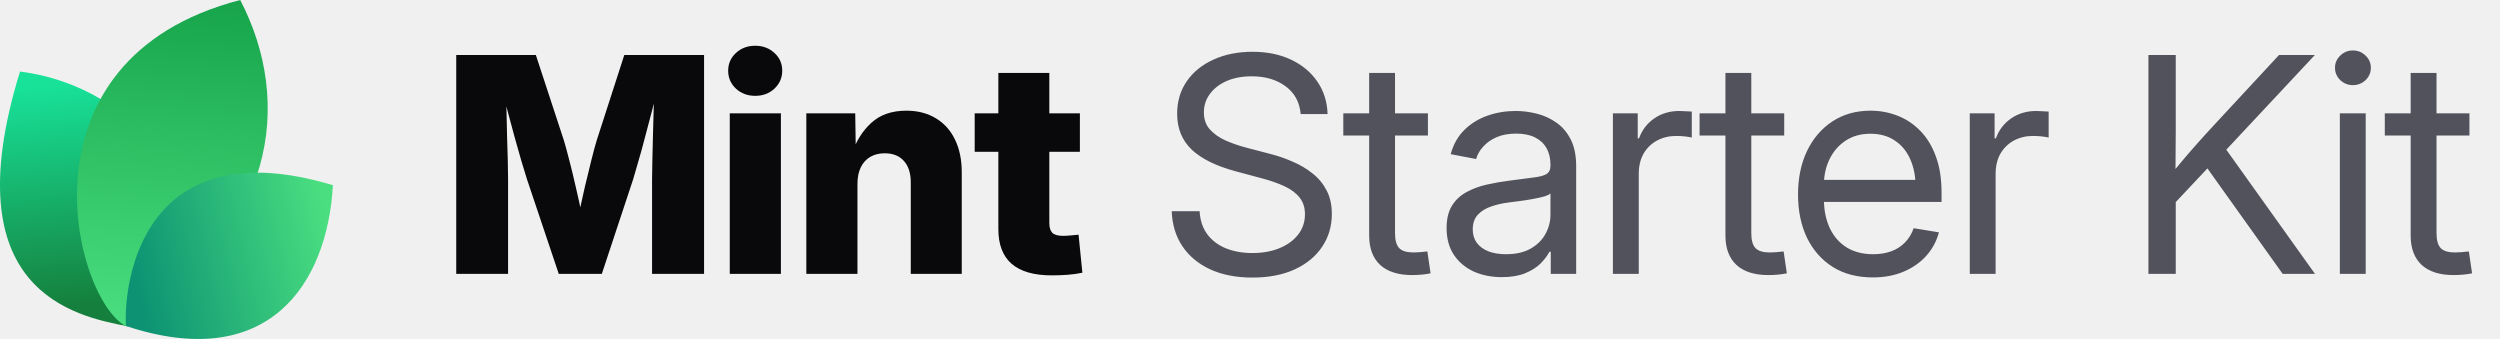
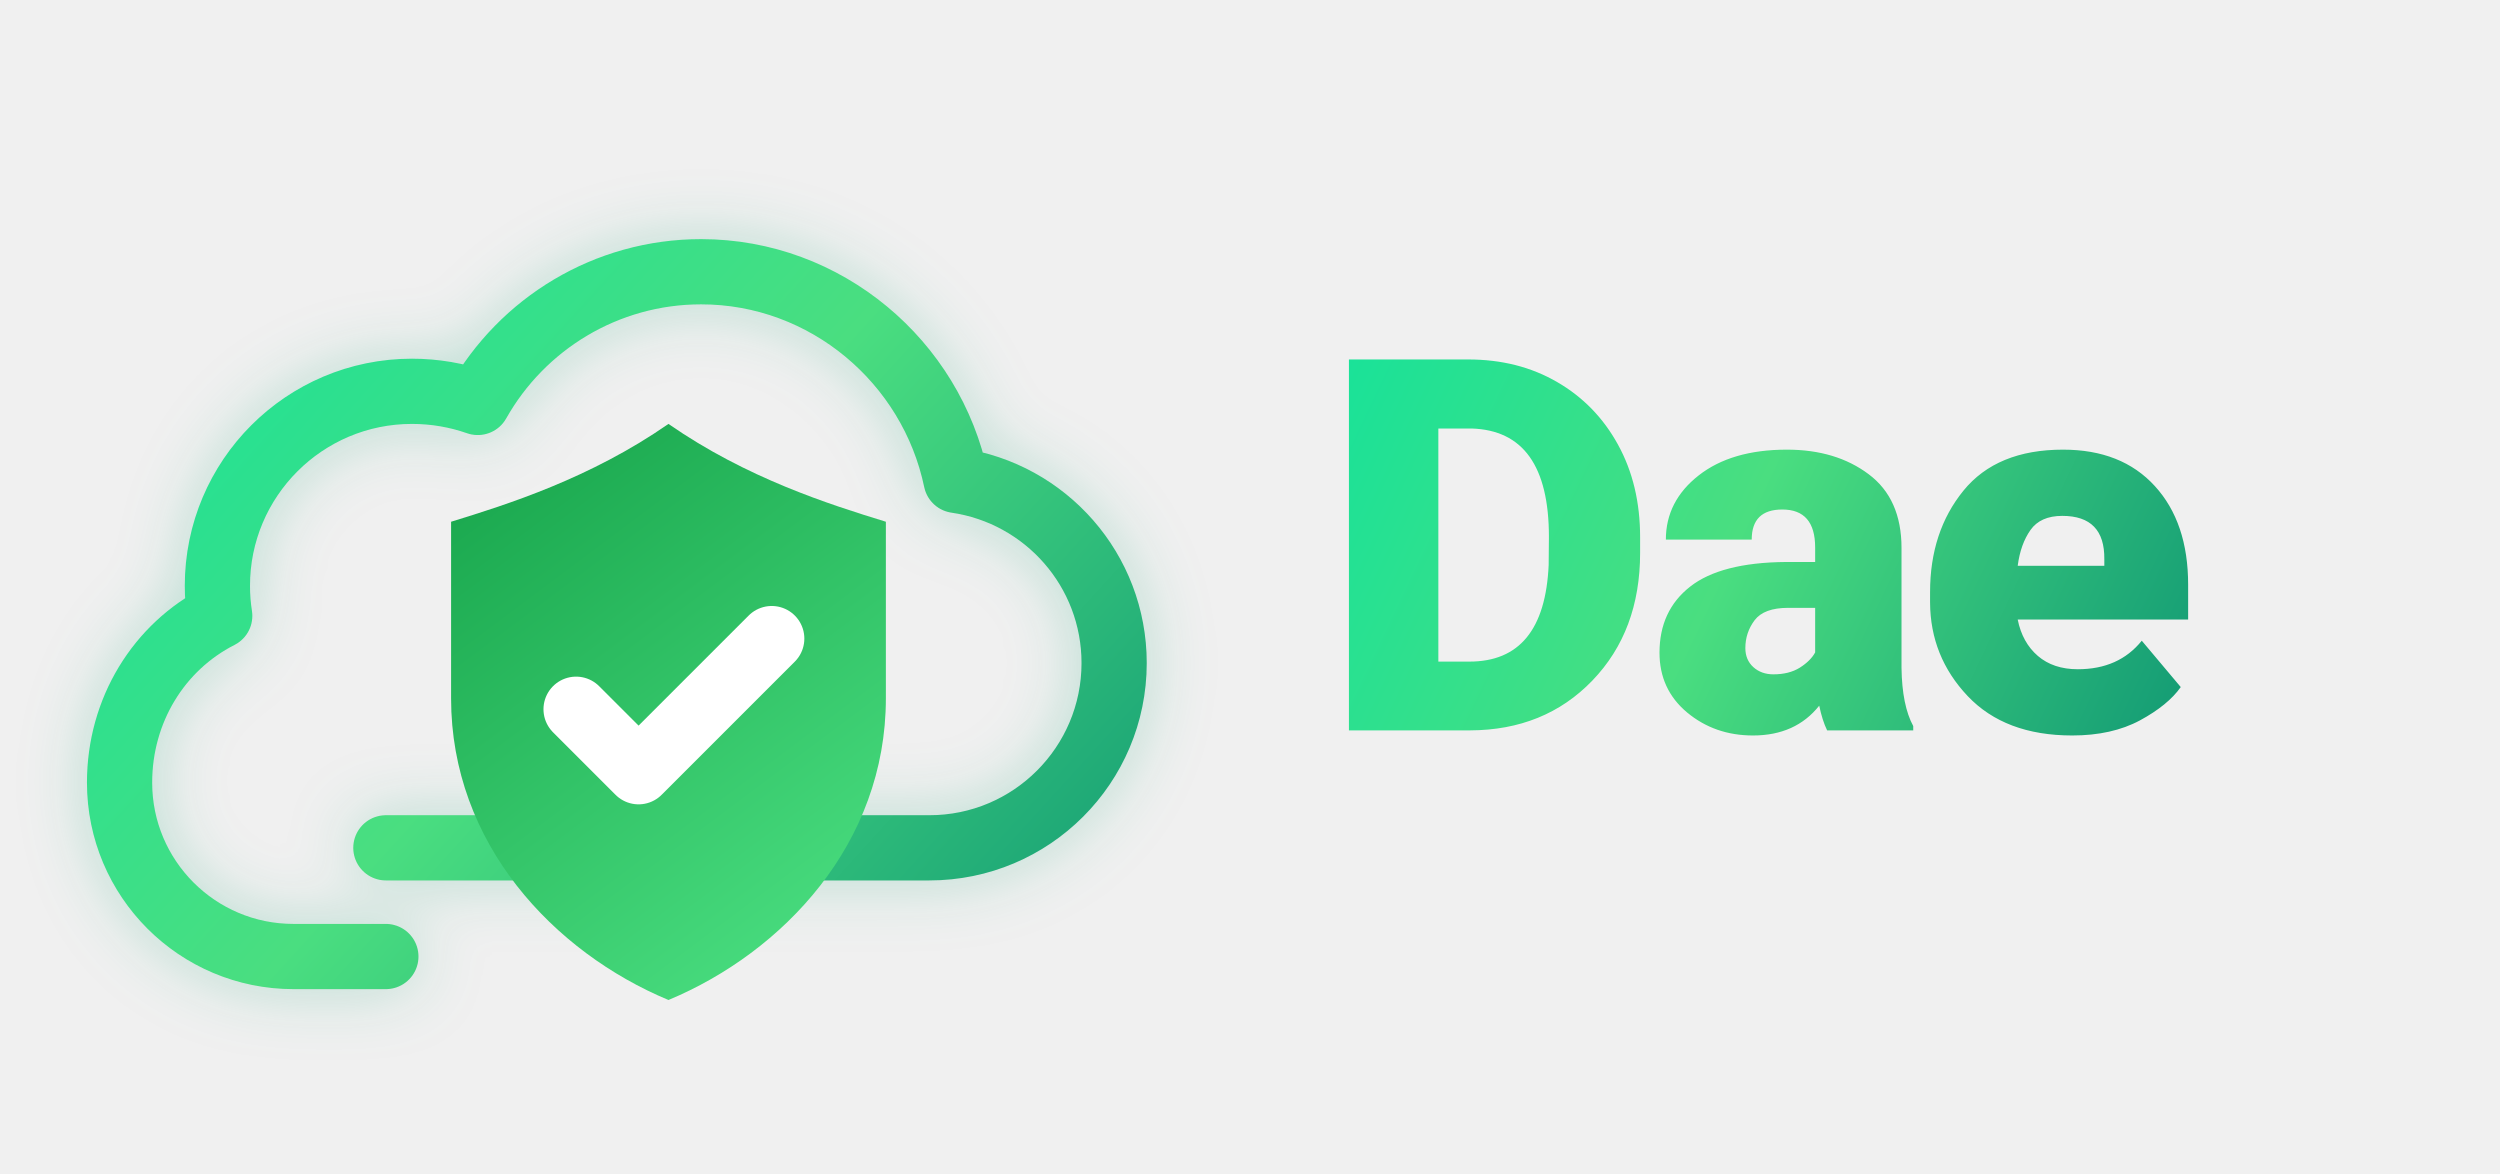
- <svg xmlns="http://www.w3.org/2000/svg" width="177" height="24" viewBox="0 0 177 24" fill="none">
-   <path d="M9.061 23.108C5.268 22.377 -3.391 20.627 1.417 5.064C9.634 6.099 16.973 14.064 9.061 23.108Z" fill="url(#paint0_linear_17557_2020)" />
-   <path d="M8.919 23.094C5.276 21.222 0.784 4.209 17.007 0C20.757 7.193 19.621 16.545 8.919 23.094Z" fill="url(#paint1_linear_17557_2020)" />
-   <path d="M8.914 23.079C8.735 19.882 10.159 9.085 23.57 13.111C23.181 20.123 18.984 26.418 8.914 23.079Z" fill="url(#paint2_linear_17557_2020)" />
-   <path d="M32.301 19.392V3.894H37.938L39.925 9.948C40.036 10.315 40.164 10.787 40.31 11.362C40.462 11.938 40.611 12.552 40.757 13.204C40.91 13.855 41.048 14.483 41.173 15.086C41.305 15.682 41.412 16.192 41.495 16.615H40.695C40.771 16.192 40.871 15.682 40.996 15.086C41.128 14.49 41.267 13.866 41.412 13.214C41.565 12.562 41.714 11.948 41.86 11.373C42.005 10.79 42.133 10.315 42.244 9.948L44.2 3.894H49.848V19.392H46.166V12.704C46.166 12.357 46.173 11.917 46.187 11.383C46.2 10.849 46.214 10.27 46.228 9.646C46.249 9.022 46.266 8.391 46.28 7.753C46.301 7.115 46.311 6.519 46.311 5.964H46.623C46.485 6.561 46.332 7.181 46.166 7.826C45.999 8.471 45.833 9.102 45.666 9.719C45.507 10.336 45.351 10.901 45.198 11.414C45.053 11.928 44.928 12.357 44.824 12.704L42.608 19.392H39.561L37.314 12.704C37.203 12.357 37.072 11.928 36.919 11.414C36.773 10.901 36.614 10.34 36.441 9.729C36.274 9.112 36.104 8.481 35.931 7.836C35.764 7.192 35.608 6.567 35.463 5.964H35.827C35.834 6.512 35.844 7.105 35.858 7.743C35.872 8.374 35.886 9.005 35.9 9.636C35.92 10.26 35.938 10.839 35.952 11.373C35.965 11.907 35.972 12.351 35.972 12.704V19.392H32.301ZM51.668 19.392V8.024H55.288V19.392H51.668ZM53.468 6.786C52.927 6.786 52.473 6.616 52.105 6.276C51.738 5.93 51.554 5.507 51.554 5.007C51.554 4.508 51.738 4.088 52.105 3.749C52.473 3.409 52.927 3.239 53.468 3.239C54.009 3.239 54.463 3.409 54.83 3.749C55.198 4.082 55.382 4.501 55.382 5.007C55.382 5.507 55.198 5.93 54.83 6.276C54.463 6.616 54.009 6.786 53.468 6.786ZM60.708 13.027V19.392H57.088V8.024H60.551L60.593 10.967H60.281C60.593 10.024 61.061 9.268 61.685 8.7C62.309 8.124 63.138 7.836 64.171 7.836C64.975 7.836 65.672 8.017 66.262 8.377C66.851 8.731 67.302 9.234 67.614 9.885C67.933 10.537 68.092 11.307 68.092 12.194V19.392H64.483V12.912C64.483 12.26 64.32 11.754 63.994 11.394C63.675 11.033 63.221 10.853 62.632 10.853C62.25 10.853 61.914 10.936 61.623 11.102C61.332 11.269 61.106 11.515 60.947 11.841C60.787 12.16 60.708 12.555 60.708 13.027ZM76.456 8.024V10.749H69.008V8.024H76.456ZM70.683 5.163H74.292V15.783C74.292 16.102 74.361 16.334 74.5 16.48C74.646 16.625 74.899 16.698 75.259 16.698C75.405 16.698 75.596 16.688 75.831 16.667C76.074 16.646 76.251 16.629 76.362 16.615L76.632 19.309C76.313 19.378 75.963 19.427 75.582 19.455C75.207 19.482 74.836 19.496 74.469 19.496C73.2 19.496 72.25 19.222 71.619 18.674C70.995 18.127 70.683 17.308 70.683 16.22V5.163Z" fill="#09090B" />
-   <path d="M88.667 19.652C87.523 19.652 86.528 19.458 85.682 19.07C84.843 18.681 84.188 18.137 83.716 17.437C83.245 16.736 82.992 15.908 82.957 14.951H84.933C84.968 15.596 85.148 16.14 85.474 16.584C85.8 17.021 86.24 17.354 86.795 17.582C87.35 17.804 87.974 17.915 88.667 17.915C89.388 17.915 90.026 17.801 90.581 17.572C91.143 17.343 91.583 17.024 91.902 16.615C92.228 16.199 92.391 15.717 92.391 15.169C92.391 14.698 92.266 14.306 92.017 13.994C91.767 13.675 91.413 13.408 90.956 13.193C90.498 12.978 89.954 12.787 89.323 12.621L87.502 12.132C86.123 11.765 85.082 11.255 84.382 10.603C83.689 9.944 83.342 9.095 83.342 8.055C83.342 7.174 83.571 6.404 84.028 5.746C84.486 5.087 85.117 4.577 85.921 4.217C86.726 3.849 87.645 3.666 88.678 3.666C89.718 3.666 90.63 3.853 91.413 4.227C92.204 4.602 92.824 5.122 93.275 5.787C93.726 6.446 93.965 7.209 93.993 8.076H92.089C92.013 7.23 91.656 6.574 91.018 6.11C90.387 5.638 89.586 5.403 88.615 5.403C87.95 5.403 87.36 5.513 86.847 5.735C86.341 5.957 85.946 6.262 85.661 6.651C85.377 7.032 85.235 7.469 85.235 7.961C85.235 8.447 85.377 8.849 85.661 9.168C85.946 9.48 86.317 9.74 86.774 9.948C87.232 10.149 87.724 10.319 88.251 10.457L89.884 10.884C90.439 11.023 90.977 11.206 91.496 11.435C92.023 11.657 92.495 11.934 92.911 12.267C93.334 12.593 93.67 12.995 93.92 13.474C94.17 13.945 94.294 14.504 94.294 15.149C94.294 16.015 94.066 16.788 93.608 17.468C93.157 18.148 92.512 18.681 91.673 19.07C90.834 19.458 89.832 19.652 88.667 19.652ZM101.097 8.024V9.594H95.106V8.024H101.097ZM96.937 5.163H98.767V16.521C98.767 17 98.865 17.347 99.059 17.562C99.26 17.77 99.6 17.874 100.078 17.874C100.21 17.874 100.366 17.867 100.546 17.853C100.733 17.832 100.903 17.815 101.056 17.801L101.285 19.351C101.097 19.392 100.886 19.423 100.65 19.444C100.414 19.465 100.189 19.475 99.974 19.475C98.996 19.475 98.244 19.236 97.717 18.758C97.197 18.272 96.937 17.579 96.937 16.677V5.163ZM106.33 19.621C105.595 19.621 104.932 19.489 104.343 19.226C103.754 18.955 103.285 18.564 102.939 18.05C102.592 17.53 102.419 16.896 102.419 16.147C102.419 15.495 102.547 14.965 102.804 14.556C103.06 14.146 103.403 13.828 103.833 13.599C104.263 13.363 104.742 13.186 105.269 13.068C105.796 12.95 106.333 12.857 106.881 12.787C107.574 12.69 108.132 12.617 108.555 12.569C108.978 12.52 109.287 12.441 109.481 12.33C109.675 12.212 109.772 12.014 109.772 11.737V11.654C109.772 11.203 109.679 10.815 109.492 10.489C109.311 10.163 109.041 9.91 108.68 9.729C108.32 9.549 107.872 9.459 107.338 9.459C106.805 9.459 106.34 9.546 105.945 9.719C105.556 9.892 105.241 10.118 104.998 10.395C104.755 10.665 104.593 10.953 104.509 11.258L102.71 10.915C102.897 10.222 103.22 9.65 103.677 9.199C104.135 8.748 104.679 8.412 105.31 8.19C105.941 7.968 106.607 7.857 107.307 7.857C107.8 7.857 108.295 7.92 108.795 8.044C109.301 8.169 109.765 8.381 110.188 8.679C110.611 8.97 110.951 9.369 111.208 9.875C111.464 10.374 111.593 11.005 111.593 11.768V19.392H109.793V17.822H109.7C109.568 18.085 109.363 18.359 109.086 18.643C108.809 18.921 108.444 19.153 107.994 19.34C107.543 19.527 106.988 19.621 106.33 19.621ZM106.621 17.998C107.321 17.998 107.904 17.867 108.368 17.603C108.84 17.333 109.19 16.986 109.419 16.563C109.654 16.133 109.772 15.682 109.772 15.211V13.692C109.703 13.769 109.554 13.841 109.325 13.911C109.096 13.973 108.829 14.032 108.524 14.088C108.226 14.143 107.921 14.192 107.609 14.233C107.304 14.275 107.033 14.309 106.798 14.337C106.354 14.393 105.938 14.49 105.549 14.628C105.168 14.76 104.86 14.954 104.624 15.211C104.388 15.467 104.27 15.811 104.27 16.241C104.27 16.615 104.367 16.934 104.561 17.198C104.762 17.461 105.04 17.662 105.393 17.801C105.747 17.933 106.156 17.998 106.621 17.998ZM114.193 19.392V8.024H115.951V9.792H116.045C116.253 9.209 116.61 8.741 117.116 8.388C117.622 8.034 118.219 7.857 118.905 7.857C119.058 7.857 119.217 7.864 119.384 7.878C119.55 7.885 119.682 7.892 119.779 7.899V9.74C119.716 9.719 119.578 9.695 119.363 9.667C119.155 9.639 118.922 9.625 118.666 9.625C118.174 9.625 117.726 9.733 117.324 9.948C116.922 10.163 116.603 10.471 116.367 10.874C116.138 11.276 116.024 11.758 116.024 12.319V19.392H114.193ZM126.322 8.024V9.594H120.33V8.024H126.322ZM122.161 5.163H123.992V16.521C123.992 17 124.089 17.347 124.283 17.562C124.484 17.77 124.824 17.874 125.302 17.874C125.434 17.874 125.59 17.867 125.77 17.853C125.958 17.832 126.127 17.815 126.28 17.801L126.509 19.351C126.322 19.392 126.11 19.423 125.874 19.444C125.639 19.465 125.413 19.475 125.198 19.475C124.221 19.475 123.468 19.236 122.941 18.758C122.421 18.272 122.161 17.579 122.161 16.677V5.163ZM132.604 19.642C131.502 19.642 130.555 19.396 129.765 18.903C128.974 18.404 128.364 17.714 127.934 16.834C127.511 15.946 127.3 14.927 127.3 13.775C127.3 12.611 127.511 11.584 127.934 10.697C128.364 9.802 128.964 9.102 129.734 8.596C130.51 8.089 131.408 7.836 132.428 7.836C133.1 7.836 133.738 7.954 134.341 8.19C134.952 8.426 135.489 8.783 135.954 9.261C136.425 9.74 136.793 10.343 137.056 11.071C137.327 11.792 137.462 12.645 137.462 13.63V14.296H128.433V12.735H136.463L135.631 13.297C135.631 12.541 135.506 11.876 135.257 11.3C135.007 10.725 134.643 10.277 134.165 9.958C133.686 9.632 133.107 9.469 132.428 9.469C131.748 9.469 131.162 9.632 130.67 9.958C130.177 10.284 129.796 10.725 129.526 11.279C129.262 11.827 129.13 12.441 129.13 13.12V14.046C129.13 14.864 129.273 15.572 129.557 16.168C129.841 16.757 130.243 17.211 130.763 17.53C131.283 17.842 131.901 17.998 132.615 17.998C133.093 17.998 133.523 17.929 133.905 17.79C134.293 17.645 134.619 17.433 134.882 17.156C135.153 16.879 135.354 16.546 135.486 16.157L137.275 16.449C137.108 17.08 136.81 17.634 136.38 18.113C135.95 18.591 135.413 18.966 134.768 19.236C134.123 19.507 133.402 19.642 132.604 19.642ZM139.459 19.392V8.024H141.217V9.792H141.311C141.519 9.209 141.876 8.741 142.382 8.388C142.888 8.034 143.485 7.857 144.171 7.857C144.324 7.857 144.483 7.864 144.649 7.878C144.816 7.885 144.948 7.892 145.045 7.899V9.74C144.982 9.719 144.844 9.695 144.629 9.667C144.421 9.639 144.188 9.625 143.932 9.625C143.439 9.625 142.992 9.733 142.59 9.948C142.188 10.163 141.869 10.471 141.633 10.874C141.404 11.276 141.29 11.758 141.29 12.319V19.392H139.459ZM153.429 14.961V12.715C153.783 12.257 154.136 11.82 154.49 11.404C154.844 10.981 155.204 10.565 155.572 10.156C155.939 9.74 156.314 9.327 156.695 8.918L161.355 3.894H163.893L157.277 10.967H157.184L153.429 14.961ZM152.108 19.392V3.894H154.043V9.241L154.022 12.559L154.043 13.505V19.392H152.108ZM161.615 19.392L155.967 11.477L157.173 9.969L163.903 19.392H161.615ZM165.661 19.392V8.024H167.492V19.392H165.661ZM166.587 6.027C166.24 6.027 165.942 5.909 165.692 5.673C165.443 5.43 165.318 5.139 165.318 4.799C165.318 4.459 165.443 4.172 165.692 3.936C165.942 3.693 166.24 3.572 166.587 3.572C166.934 3.572 167.232 3.693 167.482 3.936C167.731 4.172 167.856 4.459 167.856 4.799C167.856 5.139 167.731 5.43 167.482 5.673C167.232 5.909 166.934 6.027 166.587 6.027ZM174.836 8.024V9.594H168.844V8.024H174.836ZM170.675 5.163H172.506V16.521C172.506 17 172.603 17.347 172.797 17.562C172.998 17.77 173.338 17.874 173.816 17.874C173.948 17.874 174.104 17.867 174.284 17.853C174.472 17.832 174.641 17.815 174.794 17.801L175.023 19.351C174.836 19.392 174.624 19.423 174.388 19.444C174.153 19.465 173.927 19.475 173.712 19.475C172.735 19.475 171.982 19.236 171.455 18.758C170.935 18.272 170.675 17.579 170.675 16.677V5.163Z" fill="#52525C" />
+ <svg xmlns="http://www.w3.org/2000/svg" width="460" height="216" viewBox="10 20 450 216" fill="none" role="img" aria-label="DaeIsBae Cloud Security logo">
  <defs>
-     <linearGradient id="paint0_linear_17557_2020" x1="3.776" y1="5.916" x2="5.232" y2="21.559" gradientUnits="userSpaceOnUse">
+     <linearGradient id="cloudStroke" x1="40" y1="56" x2="216" y2="216" gradientUnits="userSpaceOnUse">
      <stop stop-color="#18E299" />
-       <stop offset="1" stop-color="#15803D" />
+       <stop offset="0.45" stop-color="#4ADE80" />
+       <stop offset="1" stop-color="#0D9373" />
    </linearGradient>
-     <linearGradient id="paint1_linear_17557_2020" x1="12.171" y1="-0.718" x2="10.19" y2="22.983" gradientUnits="userSpaceOnUse">
+     <linearGradient id="shieldFill" x1="92" y1="96" x2="164" y2="192" gradientUnits="userSpaceOnUse">
      <stop stop-color="#16A34A" />
      <stop offset="1" stop-color="#4ADE80" />
    </linearGradient>
-     <linearGradient id="paint2_linear_17557_2020" x1="23.133" y1="15.353" x2="9.338" y2="18.52" gradientUnits="userSpaceOnUse">
-       <stop stop-color="#4ADE80" />
+     <linearGradient id="wordmark" x1="248" y1="90" x2="412" y2="168" gradientUnits="userSpaceOnUse">
+       <stop stop-color="#18E299" />
+       <stop offset="0.45" stop-color="#4ADE80" />
      <stop offset="1" stop-color="#0D9373" />
    </linearGradient>
+     <filter id="softGlow" x="-20%" y="-20%" width="140%" height="140%" color-interpolation-filters="sRGB">
+       <feGaussianBlur stdDeviation="6" result="blur" />
+       <feColorMatrix in="blur" type="matrix" values="0 0 0 0 0.070  0 0 0 0 0.639  0 0 0 0 0.451  0 0 0 0.25 0" result="tint" />
+       <feMerge>
+         <feMergeNode in="tint" />
+         <feMergeNode in="SourceGraphic" />
+       </feMerge>
+     </filter>
  </defs>
+   <g>
+     <path d="M76 176H176C194.777 176 210 160.777 210 142C210 124.925 197.404 110.791 180.926 108.392C176.382 86.56 156.981 70 134 70C116.539 70 101.062 79.579 92.91 94.05C89.103 92.718 85.019 92 80.8 92C61.029 92 45 108.029 45 127.8C45 129.678 45.147 131.522 45.43 133.32C34.205 139.023 27 150.714 27 164C27 181.673 41.327 196 59 196H76" stroke="url(#cloudStroke)" stroke-width="12" stroke-linecap="round" stroke-linejoin="round" filter="url(#softGlow)" />
+     <path d="M128 98C113.6 108 98.4 112.8 88 116V148.5C88 175.2 106.9 195.2 128 204C149.1 195.2 168 175.2 168 148.5V116C157.6 112.8 142.4 108 128 98Z" fill="url(#shieldFill)" />
+     <path d="M111 150.5L122.5 162L147 137.5" stroke="#FFFFFF" stroke-width="12" stroke-linecap="round" stroke-linejoin="round" />
+   </g>
+   <text x="248" y="128" fill="url(#wordmark)" font-family="ui-sans-serif, system-ui, -apple-system, Segoe UI, Roboto, Helvetica, Arial, Apple Color Emoji, Segoe UI Emoji" font-size="96" font-weight="800" letter-spacing="-0.02em" dominant-baseline="middle">
+     Dae
+   </text>
</svg>
